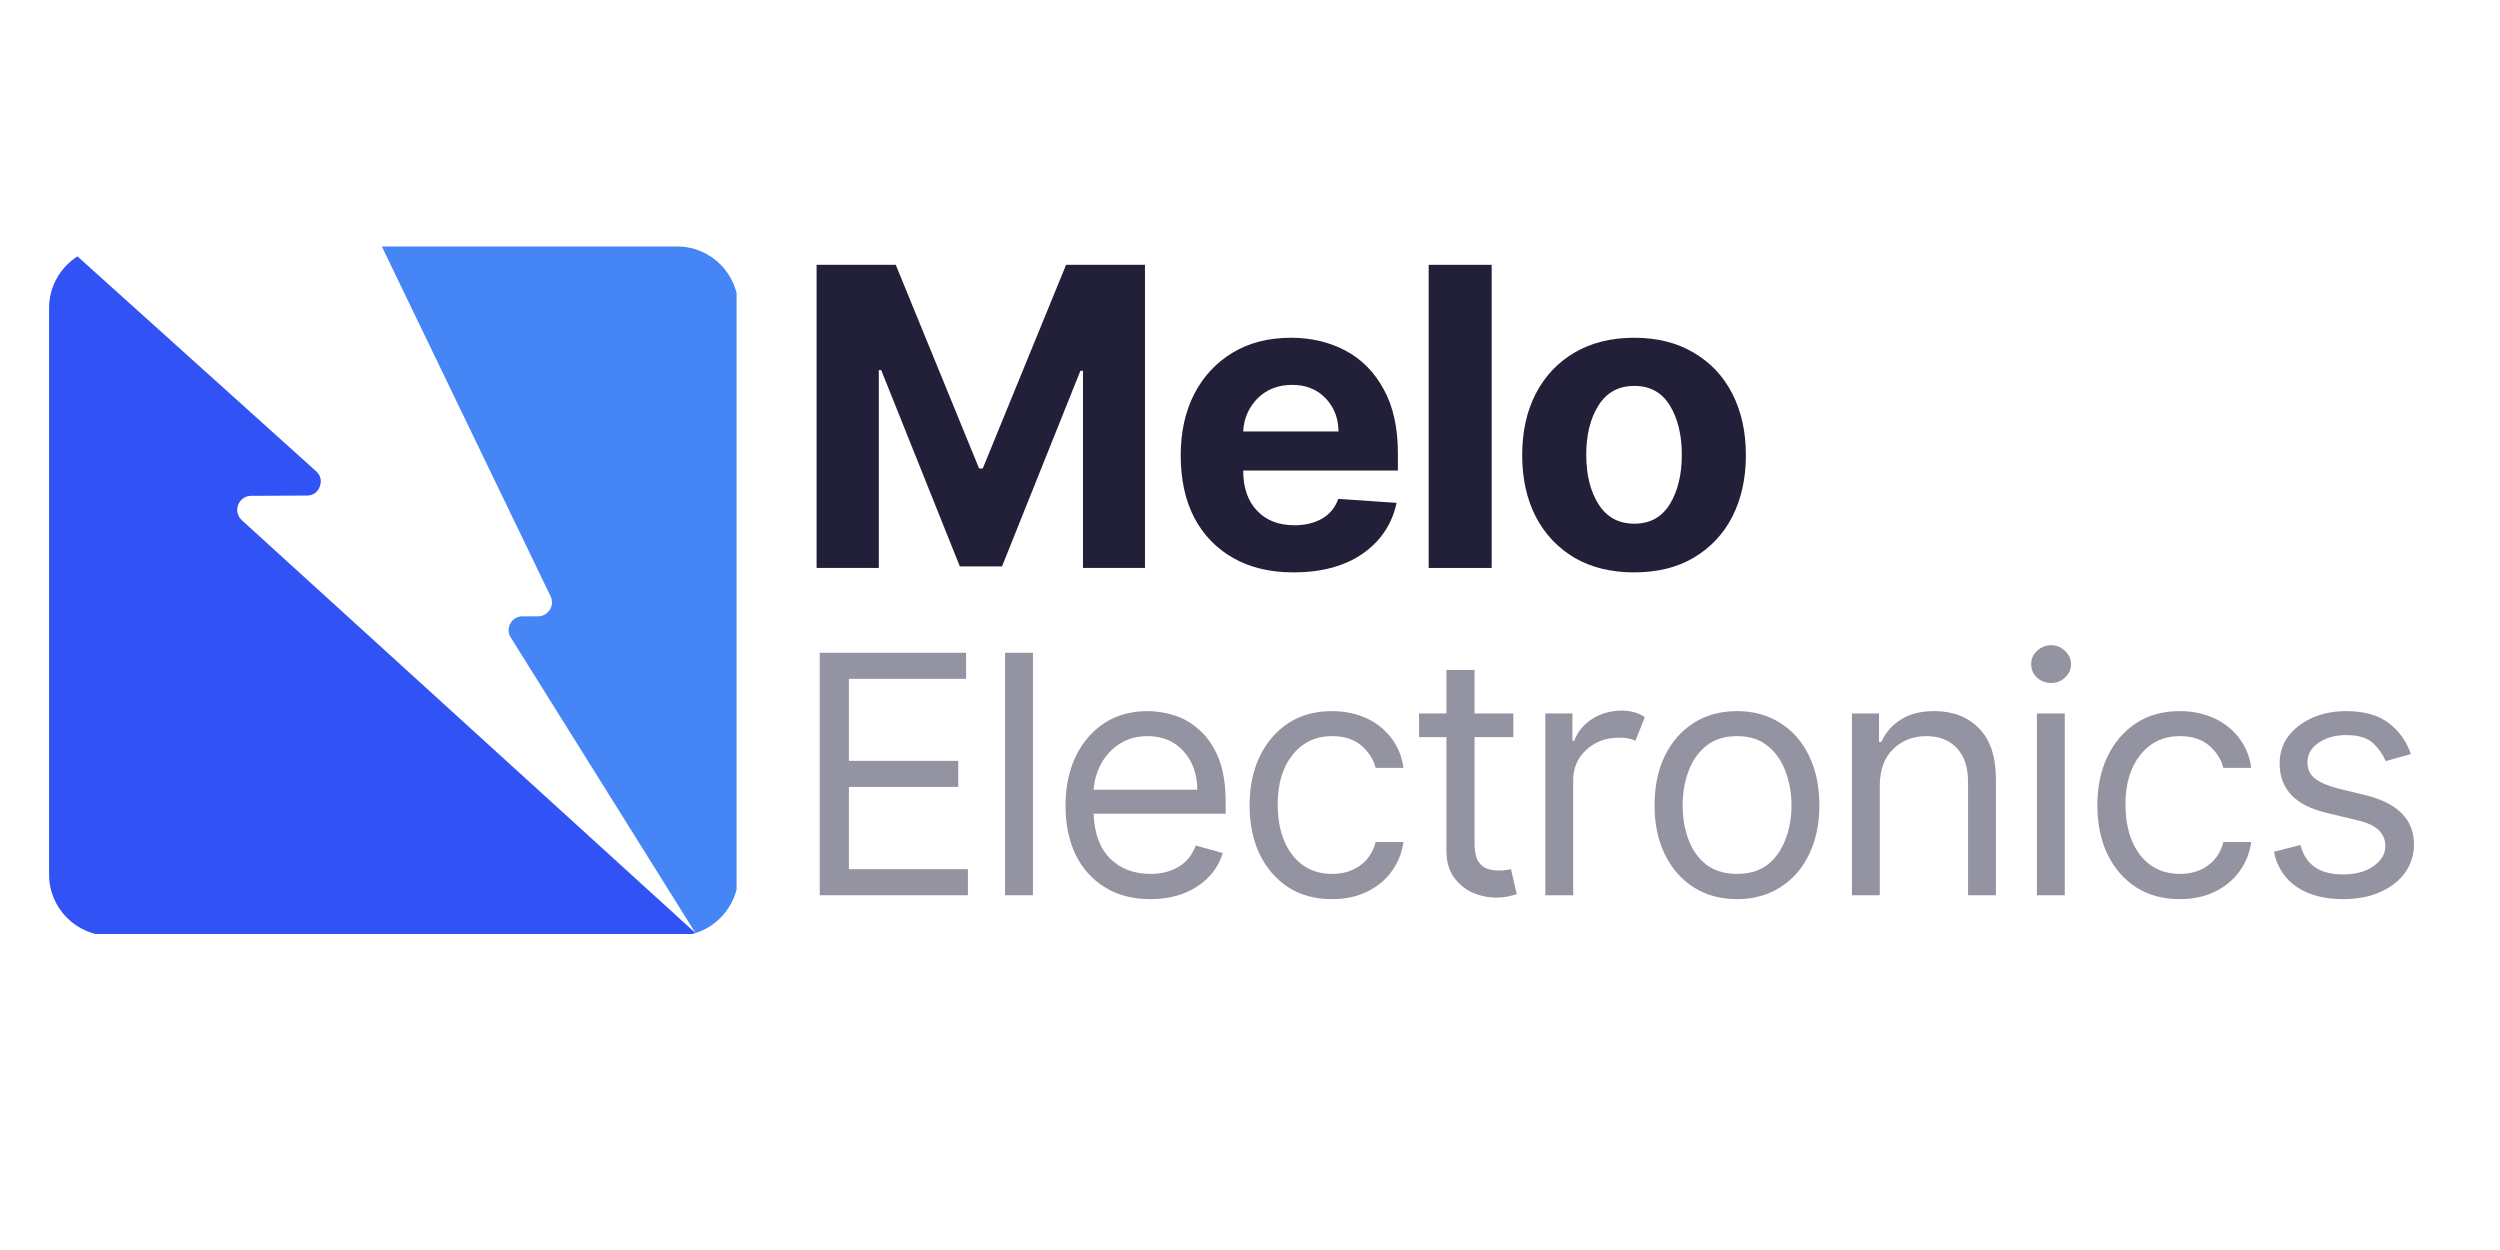
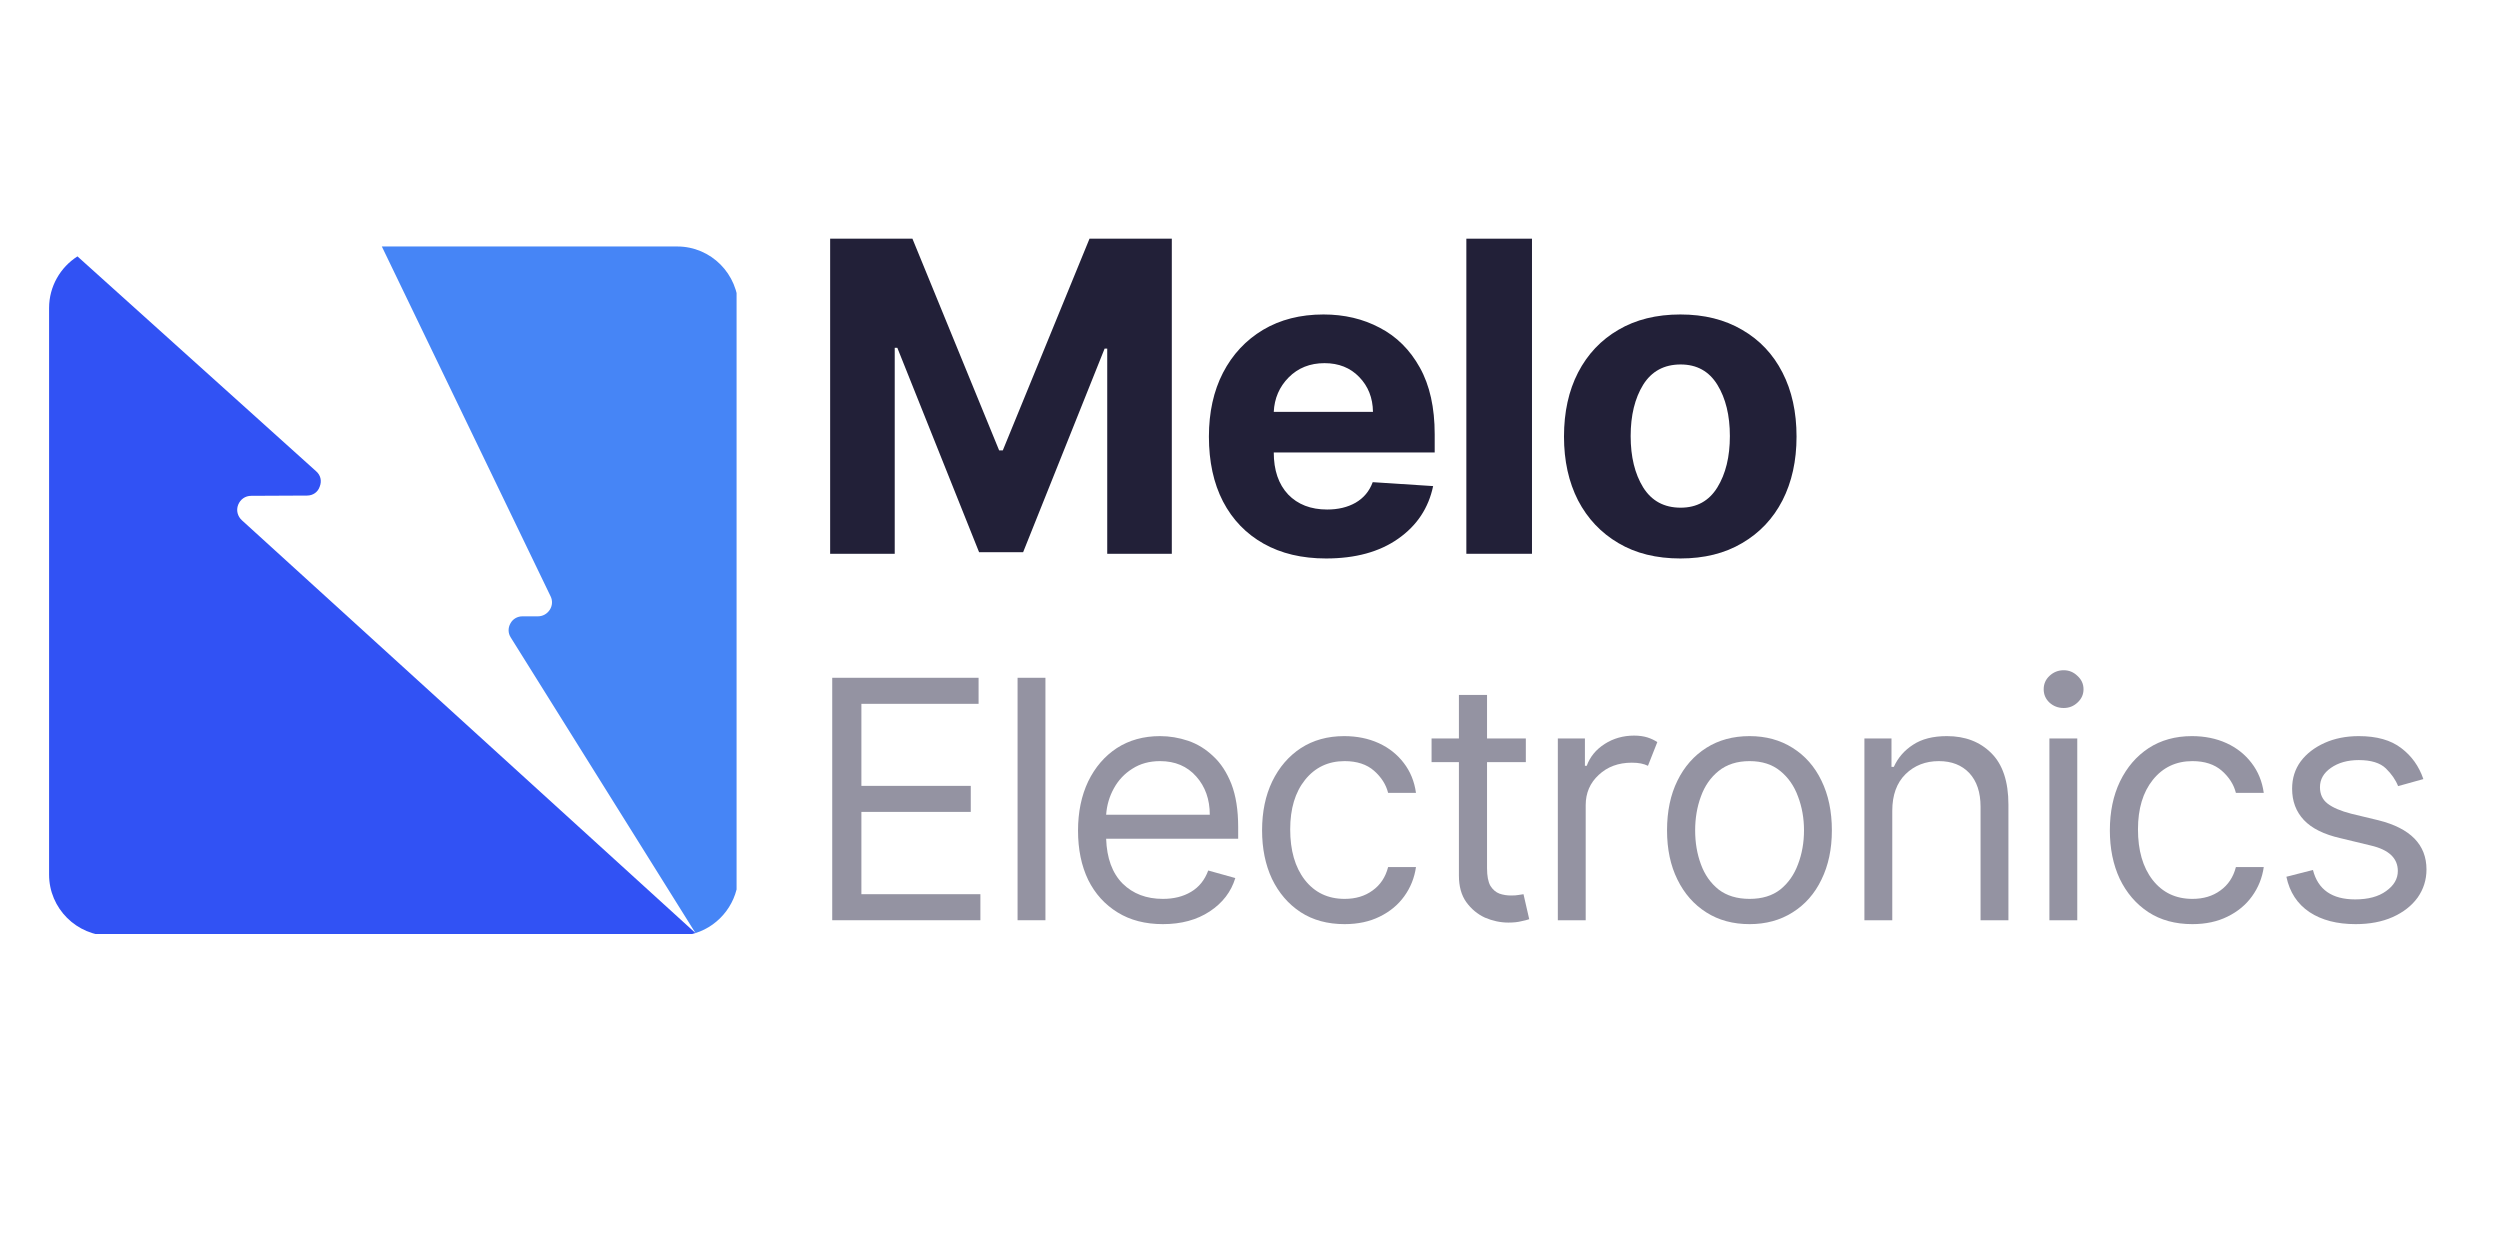
<svg xmlns="http://www.w3.org/2000/svg" width="200" zoomAndPan="magnify" viewBox="0 0 150 75" height="100" preserveAspectRatio="xMidYMid meet" version="1.0">
  <defs>
    <g />
-     <clipPath id="0880ac7045">
+     <clipPath id="ca3be0a650">
      <path d="M 22 14.789 L 44.195 14.789 L 44.195 56 L 22 56 Z M 22 14.789 " clip-rule="nonzero" />
    </clipPath>
-     <clipPath id="f8b4168a9b">
+     <clipPath id="d3b6643065">
      <path d="M 2.945 15 L 42 15 L 42 56.039 L 2.945 56.039 Z M 2.945 15 " clip-rule="nonzero" />
    </clipPath>
  </defs>
-   <g clip-path="url(#0880ac7045)">
+   <g clip-path="url(#ca3be0a650)">
    <path fill="#4685f6" d="M 40.637 14.789 L 22.91 14.789 L 33.035 35.777 C 33.164 36.035 33.145 36.332 32.996 36.574 C 32.832 36.832 32.57 36.98 32.273 36.98 L 31.348 36.98 C 31.051 36.98 30.773 37.129 30.625 37.406 C 30.477 37.668 30.477 37.984 30.641 38.242 L 41.73 55.984 C 43.211 55.523 44.305 54.113 44.305 52.48 L 44.305 18.48 C 44.305 16.441 42.656 14.789 40.637 14.789 Z M 40.637 14.789 " fill-opacity="1" fill-rule="evenodd" />
  </g>
-   <g clip-path="url(#f8b4168a9b)">
+   <g clip-path="url(#d3b6643065)">
    <path fill="#3152f4" d="M 41.73 55.984 L 14.512 31.215 C 14.254 30.977 14.16 30.621 14.289 30.289 C 14.422 29.957 14.715 29.75 15.07 29.75 L 18.426 29.734 C 18.777 29.734 19.074 29.527 19.184 29.195 C 19.316 28.859 19.242 28.508 18.961 28.27 L 4.648 15.383 C 3.629 16.031 2.945 17.18 2.945 18.48 L 2.945 52.48 C 2.945 54.5 4.594 56.152 6.633 56.152 L 40.637 56.152 C 41.008 56.152 41.375 56.098 41.73 55.984 Z M 41.73 55.984 " fill-opacity="1" fill-rule="evenodd" />
  </g>
  <g fill="#222038" fill-opacity="1">
-     <g transform="translate(47.4177, 34.0771)">
+     <g transform="translate(48.1677, 33.2271)">
      <g>
-         <path d="M 1.578 -18.188 L 6.328 -18.188 L 11.328 -5.969 L 11.547 -5.969 L 16.547 -18.188 L 21.281 -18.188 L 21.281 0 L 17.562 0 L 17.562 -11.828 L 17.406 -11.828 L 12.703 -0.094 L 10.172 -0.094 L 5.453 -11.875 L 5.312 -11.875 L 5.312 0 L 1.578 0 Z M 1.578 -18.188 " />
+         <path d="M 1.641 -18.906 L 6.578 -18.906 L 11.781 -6.203 L 12 -6.203 L 17.203 -18.906 L 22.141 -18.906 L 22.141 0 L 18.266 0 L 18.266 -12.312 L 18.109 -12.312 L 13.219 -0.094 L 10.578 -0.094 L 5.672 -12.359 L 5.516 -12.359 L 5.516 0 L 1.641 0 Z M 1.641 -18.906 " />
      </g>
    </g>
  </g>
  <g fill="#222038" fill-opacity="1">
-     <g transform="translate(69.88936, 34.0771)">
+     <g transform="translate(71.53467, 33.2271)">
      <g>
-         <path d="M 7.719 0.266 C 6.32 0.266 5.117 -0.02 4.109 -0.594 C 3.098 -1.164 2.316 -1.973 1.766 -3.016 C 1.223 -4.066 0.953 -5.312 0.953 -6.75 C 0.953 -8.156 1.223 -9.383 1.766 -10.438 C 2.316 -11.5 3.086 -12.328 4.078 -12.922 C 5.066 -13.516 6.234 -13.812 7.578 -13.812 C 8.773 -13.812 9.859 -13.555 10.828 -13.047 C 11.797 -12.535 12.562 -11.766 13.125 -10.734 C 13.695 -9.711 13.984 -8.43 13.984 -6.891 L 13.984 -5.844 L 4.703 -5.844 C 4.703 -4.82 4.977 -4.02 5.531 -3.438 C 6.082 -2.852 6.832 -2.562 7.781 -2.562 C 8.414 -2.562 8.961 -2.691 9.422 -2.953 C 9.891 -3.223 10.219 -3.617 10.406 -4.141 L 13.906 -3.906 C 13.633 -2.633 12.957 -1.617 11.875 -0.859 C 10.789 -0.109 9.406 0.266 7.719 0.266 Z M 4.703 -8.188 L 10.422 -8.188 C 10.41 -9 10.148 -9.664 9.641 -10.188 C 9.129 -10.719 8.461 -10.984 7.641 -10.984 C 6.797 -10.984 6.102 -10.711 5.562 -10.172 C 5.031 -9.629 4.742 -8.969 4.703 -8.188 Z M 4.703 -8.188 " />
+         <path d="M 8.031 0.281 C 6.582 0.281 5.332 -0.016 4.281 -0.609 C 3.227 -1.203 2.414 -2.047 1.844 -3.141 C 1.281 -4.234 1 -5.531 1 -7.031 C 1 -8.488 1.281 -9.766 1.844 -10.859 C 2.414 -11.961 3.219 -12.82 4.25 -13.438 C 5.281 -14.051 6.488 -14.359 7.875 -14.359 C 9.125 -14.359 10.25 -14.094 11.25 -13.562 C 12.258 -13.039 13.062 -12.242 13.656 -11.172 C 14.25 -10.109 14.547 -8.773 14.547 -7.172 L 14.547 -6.078 L 4.891 -6.078 C 4.891 -5.016 5.176 -4.176 5.75 -3.562 C 6.332 -2.957 7.113 -2.656 8.094 -2.656 C 8.75 -2.656 9.316 -2.789 9.797 -3.062 C 10.285 -3.344 10.629 -3.754 10.828 -4.297 L 14.453 -4.062 C 14.18 -2.75 13.484 -1.695 12.359 -0.906 C 11.234 -0.113 9.789 0.281 8.031 0.281 Z M 4.891 -8.516 L 10.844 -8.516 C 10.832 -9.359 10.555 -10.055 10.016 -10.609 C 9.484 -11.16 8.789 -11.438 7.938 -11.438 C 7.062 -11.438 6.344 -11.148 5.781 -10.578 C 5.227 -10.016 4.93 -9.328 4.891 -8.516 Z M 4.891 -8.516 " />
      </g>
    </g>
  </g>
  <g fill="#222038" fill-opacity="1">
-     <g transform="translate(84.20351, 34.0771)">
+     <g transform="translate(86.41909, 33.2271)">
      <g>
-         <path d="M 5.297 -18.188 L 5.297 0 L 1.516 0 L 1.516 -18.188 Z M 5.297 -18.188 " />
+         <path d="M 5.5 -18.906 L 5.5 0 L 1.562 0 L 1.562 -18.906 Z M 5.5 -18.906 " />
      </g>
    </g>
  </g>
  <g fill="#222038" fill-opacity="1">
-     <g transform="translate(90.37792, 34.0771)">
+     <g transform="translate(92.83942, 33.2271)">
      <g>
-         <path d="M 7.672 0.266 C 6.297 0.266 5.102 -0.023 4.094 -0.609 C 3.094 -1.203 2.316 -2.023 1.766 -3.078 C 1.223 -4.141 0.953 -5.367 0.953 -6.766 C 0.953 -8.172 1.223 -9.398 1.766 -10.453 C 2.316 -11.516 3.094 -12.336 4.094 -12.922 C 5.102 -13.516 6.297 -13.812 7.672 -13.812 C 9.047 -13.812 10.234 -13.516 11.234 -12.922 C 12.242 -12.336 13.02 -11.516 13.562 -10.453 C 14.102 -9.398 14.375 -8.172 14.375 -6.766 C 14.375 -5.367 14.102 -4.141 13.562 -3.078 C 13.02 -2.023 12.242 -1.203 11.234 -0.609 C 10.234 -0.023 9.047 0.266 7.672 0.266 Z M 7.688 -2.656 C 8.625 -2.656 9.332 -3.047 9.812 -3.828 C 10.289 -4.609 10.531 -5.598 10.531 -6.797 C 10.531 -7.984 10.289 -8.969 9.812 -9.75 C 9.332 -10.531 8.625 -10.922 7.688 -10.922 C 6.738 -10.922 6.02 -10.531 5.531 -9.75 C 5.039 -8.969 4.797 -7.984 4.797 -6.797 C 4.797 -5.598 5.039 -4.609 5.531 -3.828 C 6.02 -3.047 6.738 -2.656 7.688 -2.656 Z M 7.688 -2.656 " />
+         <path d="M 7.984 0.281 C 6.547 0.281 5.305 -0.023 4.266 -0.641 C 3.223 -1.254 2.414 -2.109 1.844 -3.203 C 1.281 -4.305 1 -5.582 1 -7.031 C 1 -8.5 1.281 -9.781 1.844 -10.875 C 2.414 -11.977 3.223 -12.832 4.266 -13.438 C 5.305 -14.051 6.547 -14.359 7.984 -14.359 C 9.41 -14.359 10.645 -14.051 11.688 -13.438 C 12.738 -12.832 13.547 -11.977 14.109 -10.875 C 14.672 -9.781 14.953 -8.5 14.953 -7.031 C 14.953 -5.582 14.672 -4.305 14.109 -3.203 C 13.547 -2.109 12.738 -1.254 11.688 -0.641 C 10.645 -0.023 9.41 0.281 7.984 0.281 Z M 8 -2.766 C 8.969 -2.766 9.703 -3.172 10.203 -3.984 C 10.703 -4.797 10.953 -5.82 10.953 -7.062 C 10.953 -8.301 10.703 -9.328 10.203 -10.141 C 9.703 -10.953 8.969 -11.359 8 -11.359 C 7.008 -11.359 6.258 -10.953 5.75 -10.141 C 5.25 -9.328 5 -8.301 5 -7.062 C 5 -5.82 5.25 -4.797 5.75 -3.984 C 6.258 -3.172 7.008 -2.766 8 -2.766 Z M 8 -2.766 " />
      </g>
    </g>
  </g>
  <g fill="#9493a2" fill-opacity="1">
-     <g transform="translate(47.4177, 53.71395)">
+     <g transform="translate(48.1677, 55.21395)">
      <g>
        <path d="M 1.766 0 L 1.766 -14.547 L 10.547 -14.547 L 10.547 -12.984 L 3.516 -12.984 L 3.516 -8.062 L 10.078 -8.062 L 10.078 -6.5 L 3.516 -6.5 L 3.516 -1.562 L 10.656 -1.562 L 10.656 0 Z M 1.766 0 " />
      </g>
    </g>
  </g>
  <g fill="#9493a2" fill-opacity="1">
-     <g transform="translate(58.77317, 53.71395)">
+     <g transform="translate(59.52317, 55.21395)">
      <g>
        <path d="M 3.203 -14.547 L 3.203 0 L 1.531 0 L 1.531 -14.547 Z M 3.203 -14.547 " />
      </g>
    </g>
  </g>
  <g fill="#9493a2" fill-opacity="1">
-     <g transform="translate(62.9156, 53.71395)">
+     <g transform="translate(63.6656, 55.21395)">
      <g>
        <path d="M 6.109 0.234 C 5.055 0.234 4.148 0 3.391 -0.469 C 2.629 -0.938 2.039 -1.586 1.625 -2.422 C 1.219 -3.266 1.016 -4.25 1.016 -5.375 C 1.016 -6.488 1.219 -7.473 1.625 -8.328 C 2.039 -9.18 2.613 -9.848 3.344 -10.328 C 4.082 -10.805 4.945 -11.047 5.938 -11.047 C 6.508 -11.047 7.07 -10.953 7.625 -10.766 C 8.176 -10.578 8.676 -10.27 9.125 -9.844 C 9.582 -9.426 9.945 -8.867 10.219 -8.172 C 10.488 -7.473 10.625 -6.613 10.625 -5.594 L 10.625 -4.891 L 2.703 -4.891 C 2.742 -3.723 3.07 -2.828 3.688 -2.203 C 4.312 -1.586 5.117 -1.281 6.109 -1.281 C 6.766 -1.281 7.328 -1.422 7.797 -1.703 C 8.273 -1.984 8.617 -2.41 8.828 -2.984 L 10.453 -2.531 C 10.203 -1.707 9.691 -1.039 8.922 -0.531 C 8.148 -0.02 7.211 0.234 6.109 0.234 Z M 2.703 -6.328 L 8.922 -6.328 C 8.922 -7.254 8.648 -8.02 8.109 -8.625 C 7.566 -9.238 6.844 -9.547 5.938 -9.547 C 5.301 -9.547 4.75 -9.395 4.281 -9.094 C 3.812 -8.801 3.441 -8.41 3.172 -7.922 C 2.898 -7.43 2.742 -6.898 2.703 -6.328 Z M 2.703 -6.328 " />
      </g>
    </g>
  </g>
  <g fill="#9493a2" fill-opacity="1">
-     <g transform="translate(73.95868, 53.71395)">
+     <g transform="translate(74.70869, 55.21395)">
      <g>
        <path d="M 5.969 0.234 C 4.945 0.234 4.066 -0.004 3.328 -0.484 C 2.586 -0.973 2.016 -1.641 1.609 -2.484 C 1.211 -3.336 1.016 -4.305 1.016 -5.391 C 1.016 -6.504 1.219 -7.484 1.625 -8.328 C 2.039 -9.18 2.613 -9.848 3.344 -10.328 C 4.082 -10.805 4.945 -11.047 5.938 -11.047 C 6.707 -11.047 7.398 -10.906 8.016 -10.625 C 8.629 -10.344 9.129 -9.945 9.516 -9.438 C 9.91 -8.926 10.156 -8.328 10.25 -7.641 L 8.578 -7.641 C 8.453 -8.141 8.172 -8.582 7.734 -8.969 C 7.297 -9.352 6.707 -9.547 5.969 -9.547 C 4.988 -9.547 4.195 -9.172 3.594 -8.422 C 3 -7.68 2.703 -6.691 2.703 -5.453 C 2.703 -4.191 2.992 -3.18 3.578 -2.422 C 4.172 -1.66 4.969 -1.281 5.969 -1.281 C 6.625 -1.281 7.18 -1.445 7.641 -1.781 C 8.109 -2.113 8.422 -2.582 8.578 -3.188 L 10.25 -3.188 C 10.156 -2.539 9.922 -1.957 9.547 -1.438 C 9.18 -0.926 8.691 -0.52 8.078 -0.219 C 7.473 0.082 6.77 0.234 5.969 0.234 Z M 5.969 0.234 " />
      </g>
    </g>
  </g>
  <g fill="#9493a2" fill-opacity="1">
-     <g transform="translate(84.51901, 53.71395)">
+     <g transform="translate(85.26902, 55.21395)">
      <g>
        <path d="M 6.281 -10.906 L 6.281 -9.484 L 3.953 -9.484 L 3.953 -3.125 C 3.953 -2.656 4.02 -2.301 4.156 -2.062 C 4.301 -1.832 4.484 -1.676 4.703 -1.594 C 4.922 -1.52 5.148 -1.484 5.391 -1.484 C 5.578 -1.484 5.727 -1.492 5.844 -1.516 C 5.969 -1.535 6.066 -1.551 6.141 -1.562 L 6.484 -0.062 C 6.367 -0.02 6.207 0.02 6 0.062 C 5.801 0.113 5.547 0.141 5.234 0.141 C 4.754 0.141 4.285 0.039 3.828 -0.156 C 3.379 -0.363 3.004 -0.676 2.703 -1.094 C 2.41 -1.508 2.266 -2.035 2.266 -2.672 L 2.266 -9.484 L 0.625 -9.484 L 0.625 -10.906 L 2.266 -10.906 L 2.266 -13.516 L 3.953 -13.516 L 3.953 -10.906 Z M 6.281 -10.906 " />
      </g>
    </g>
  </g>
  <g fill="#9493a2" fill-opacity="1">
-     <g transform="translate(91.18885, 53.71395)">
+     <g transform="translate(91.93885, 55.21395)">
      <g>
        <path d="M 1.531 0 L 1.531 -10.906 L 3.156 -10.906 L 3.156 -9.266 L 3.266 -9.266 C 3.461 -9.805 3.82 -10.242 4.344 -10.578 C 4.863 -10.91 5.453 -11.078 6.109 -11.078 C 6.41 -11.078 6.676 -11.039 6.906 -10.969 C 7.133 -10.895 7.332 -10.801 7.5 -10.688 L 6.938 -9.266 C 6.812 -9.328 6.672 -9.375 6.516 -9.406 C 6.359 -9.438 6.176 -9.453 5.969 -9.453 C 5.164 -9.453 4.504 -9.207 3.984 -8.719 C 3.461 -8.238 3.203 -7.633 3.203 -6.906 L 3.203 0 Z M 1.531 0 " />
      </g>
    </g>
  </g>
  <g fill="#9493a2" fill-opacity="1">
-     <g transform="translate(98.25625, 53.71395)">
+     <g transform="translate(99.00625, 55.21395)">
      <g>
        <path d="M 5.969 0.234 C 4.977 0.234 4.113 0 3.375 -0.469 C 2.633 -0.938 2.055 -1.594 1.641 -2.438 C 1.223 -3.281 1.016 -4.266 1.016 -5.391 C 1.016 -6.535 1.223 -7.531 1.641 -8.375 C 2.055 -9.219 2.633 -9.875 3.375 -10.344 C 4.113 -10.812 4.977 -11.047 5.969 -11.047 C 6.945 -11.047 7.805 -10.812 8.547 -10.344 C 9.297 -9.875 9.875 -9.219 10.281 -8.375 C 10.695 -7.531 10.906 -6.535 10.906 -5.391 C 10.906 -4.266 10.695 -3.281 10.281 -2.438 C 9.875 -1.594 9.297 -0.938 8.547 -0.469 C 7.805 0 6.945 0.234 5.969 0.234 Z M 5.969 -1.281 C 6.719 -1.281 7.332 -1.469 7.812 -1.844 C 8.289 -2.227 8.645 -2.734 8.875 -3.359 C 9.113 -3.984 9.234 -4.66 9.234 -5.391 C 9.234 -6.117 9.113 -6.797 8.875 -7.422 C 8.645 -8.055 8.289 -8.566 7.812 -8.953 C 7.332 -9.348 6.719 -9.547 5.969 -9.547 C 5.219 -9.547 4.598 -9.348 4.109 -8.953 C 3.629 -8.566 3.273 -8.055 3.047 -7.422 C 2.816 -6.797 2.703 -6.117 2.703 -5.391 C 2.703 -4.66 2.816 -3.984 3.047 -3.359 C 3.273 -2.734 3.629 -2.227 4.109 -1.844 C 4.598 -1.469 5.219 -1.281 5.969 -1.281 Z M 5.969 -1.281 " />
      </g>
    </g>
  </g>
  <g fill="#9493a2" fill-opacity="1">
-     <g transform="translate(109.5833, 53.71395)">
+     <g transform="translate(110.3333, 55.21395)">
      <g>
        <path d="M 3.203 -6.562 L 3.203 0 L 1.531 0 L 1.531 -10.906 L 3.156 -10.906 L 3.156 -9.203 L 3.297 -9.203 C 3.547 -9.754 3.93 -10.195 4.453 -10.531 C 4.973 -10.875 5.648 -11.047 6.484 -11.047 C 7.578 -11.047 8.461 -10.707 9.141 -10.031 C 9.828 -9.352 10.172 -8.32 10.172 -6.938 L 10.172 0 L 8.5 0 L 8.5 -6.812 C 8.5 -7.676 8.273 -8.348 7.828 -8.828 C 7.379 -9.305 6.77 -9.547 6 -9.547 C 5.195 -9.547 4.531 -9.285 4 -8.766 C 3.469 -8.242 3.203 -7.508 3.203 -6.562 Z M 3.203 -6.562 " />
      </g>
    </g>
  </g>
  <g fill="#9493a2" fill-opacity="1">
-     <g transform="translate(120.6832, 53.71395)">
+     <g transform="translate(121.4332, 55.21395)">
      <g>
        <path d="M 1.531 0 L 1.531 -10.906 L 3.203 -10.906 L 3.203 0 Z M 2.391 -12.734 C 2.055 -12.734 1.77 -12.844 1.531 -13.062 C 1.301 -13.281 1.188 -13.547 1.188 -13.859 C 1.188 -14.172 1.301 -14.438 1.531 -14.656 C 1.77 -14.883 2.055 -15 2.391 -15 C 2.711 -15 2.988 -14.883 3.219 -14.656 C 3.457 -14.438 3.578 -14.172 3.578 -13.859 C 3.578 -13.547 3.457 -13.281 3.219 -13.062 C 2.988 -12.844 2.711 -12.734 2.391 -12.734 Z M 2.391 -12.734 " />
      </g>
    </g>
  </g>
  <g fill="#9493a2" fill-opacity="1">
-     <g transform="translate(124.8256, 53.71395)">
+     <g transform="translate(125.5756, 55.21395)">
      <g>
        <path d="M 5.969 0.234 C 4.945 0.234 4.066 -0.004 3.328 -0.484 C 2.586 -0.973 2.016 -1.641 1.609 -2.484 C 1.211 -3.336 1.016 -4.305 1.016 -5.391 C 1.016 -6.504 1.219 -7.484 1.625 -8.328 C 2.039 -9.18 2.613 -9.848 3.344 -10.328 C 4.082 -10.805 4.945 -11.047 5.938 -11.047 C 6.707 -11.047 7.398 -10.906 8.016 -10.625 C 8.629 -10.344 9.129 -9.945 9.516 -9.438 C 9.91 -8.926 10.156 -8.328 10.25 -7.641 L 8.578 -7.641 C 8.453 -8.141 8.172 -8.582 7.734 -8.969 C 7.297 -9.352 6.707 -9.547 5.969 -9.547 C 4.988 -9.547 4.195 -9.172 3.594 -8.422 C 3 -7.68 2.703 -6.691 2.703 -5.453 C 2.703 -4.191 2.992 -3.18 3.578 -2.422 C 4.172 -1.66 4.969 -1.281 5.969 -1.281 C 6.625 -1.281 7.18 -1.445 7.641 -1.781 C 8.109 -2.113 8.422 -2.582 8.578 -3.188 L 10.25 -3.188 C 10.156 -2.539 9.922 -1.957 9.547 -1.438 C 9.18 -0.926 8.691 -0.52 8.078 -0.219 C 7.473 0.082 6.77 0.234 5.969 0.234 Z M 5.969 0.234 " />
      </g>
    </g>
  </g>
  <g fill="#9493a2" fill-opacity="1">
-     <g transform="translate(135.386, 53.71395)">
+     <g transform="translate(136.136, 55.21395)">
      <g>
        <path d="M 9.266 -8.469 L 7.75 -8.047 C 7.602 -8.422 7.359 -8.773 7.016 -9.109 C 6.672 -9.441 6.129 -9.609 5.391 -9.609 C 4.723 -9.609 4.164 -9.453 3.719 -9.141 C 3.281 -8.836 3.062 -8.453 3.062 -7.984 C 3.062 -7.566 3.211 -7.238 3.516 -7 C 3.828 -6.758 4.301 -6.555 4.938 -6.391 L 6.562 -6 C 8.488 -5.52 9.453 -4.535 9.453 -3.047 C 9.453 -2.422 9.273 -1.859 8.922 -1.359 C 8.566 -0.867 8.066 -0.477 7.422 -0.188 C 6.785 0.094 6.047 0.234 5.203 0.234 C 4.086 0.234 3.164 -0.004 2.438 -0.484 C 1.707 -0.973 1.242 -1.68 1.047 -2.609 L 2.641 -3.016 C 2.941 -1.836 3.785 -1.25 5.172 -1.25 C 5.953 -1.25 6.57 -1.414 7.031 -1.75 C 7.5 -2.082 7.734 -2.484 7.734 -2.953 C 7.734 -3.723 7.191 -4.234 6.109 -4.484 L 4.297 -4.922 C 3.297 -5.148 2.562 -5.516 2.094 -6.016 C 1.625 -6.516 1.391 -7.141 1.391 -7.891 C 1.391 -8.516 1.562 -9.062 1.906 -9.531 C 2.258 -10 2.738 -10.367 3.344 -10.641 C 3.945 -10.91 4.629 -11.047 5.391 -11.047 C 6.473 -11.047 7.32 -10.805 7.938 -10.328 C 8.562 -9.859 9.004 -9.238 9.266 -8.469 Z M 9.266 -8.469 " />
      </g>
    </g>
  </g>
</svg>
